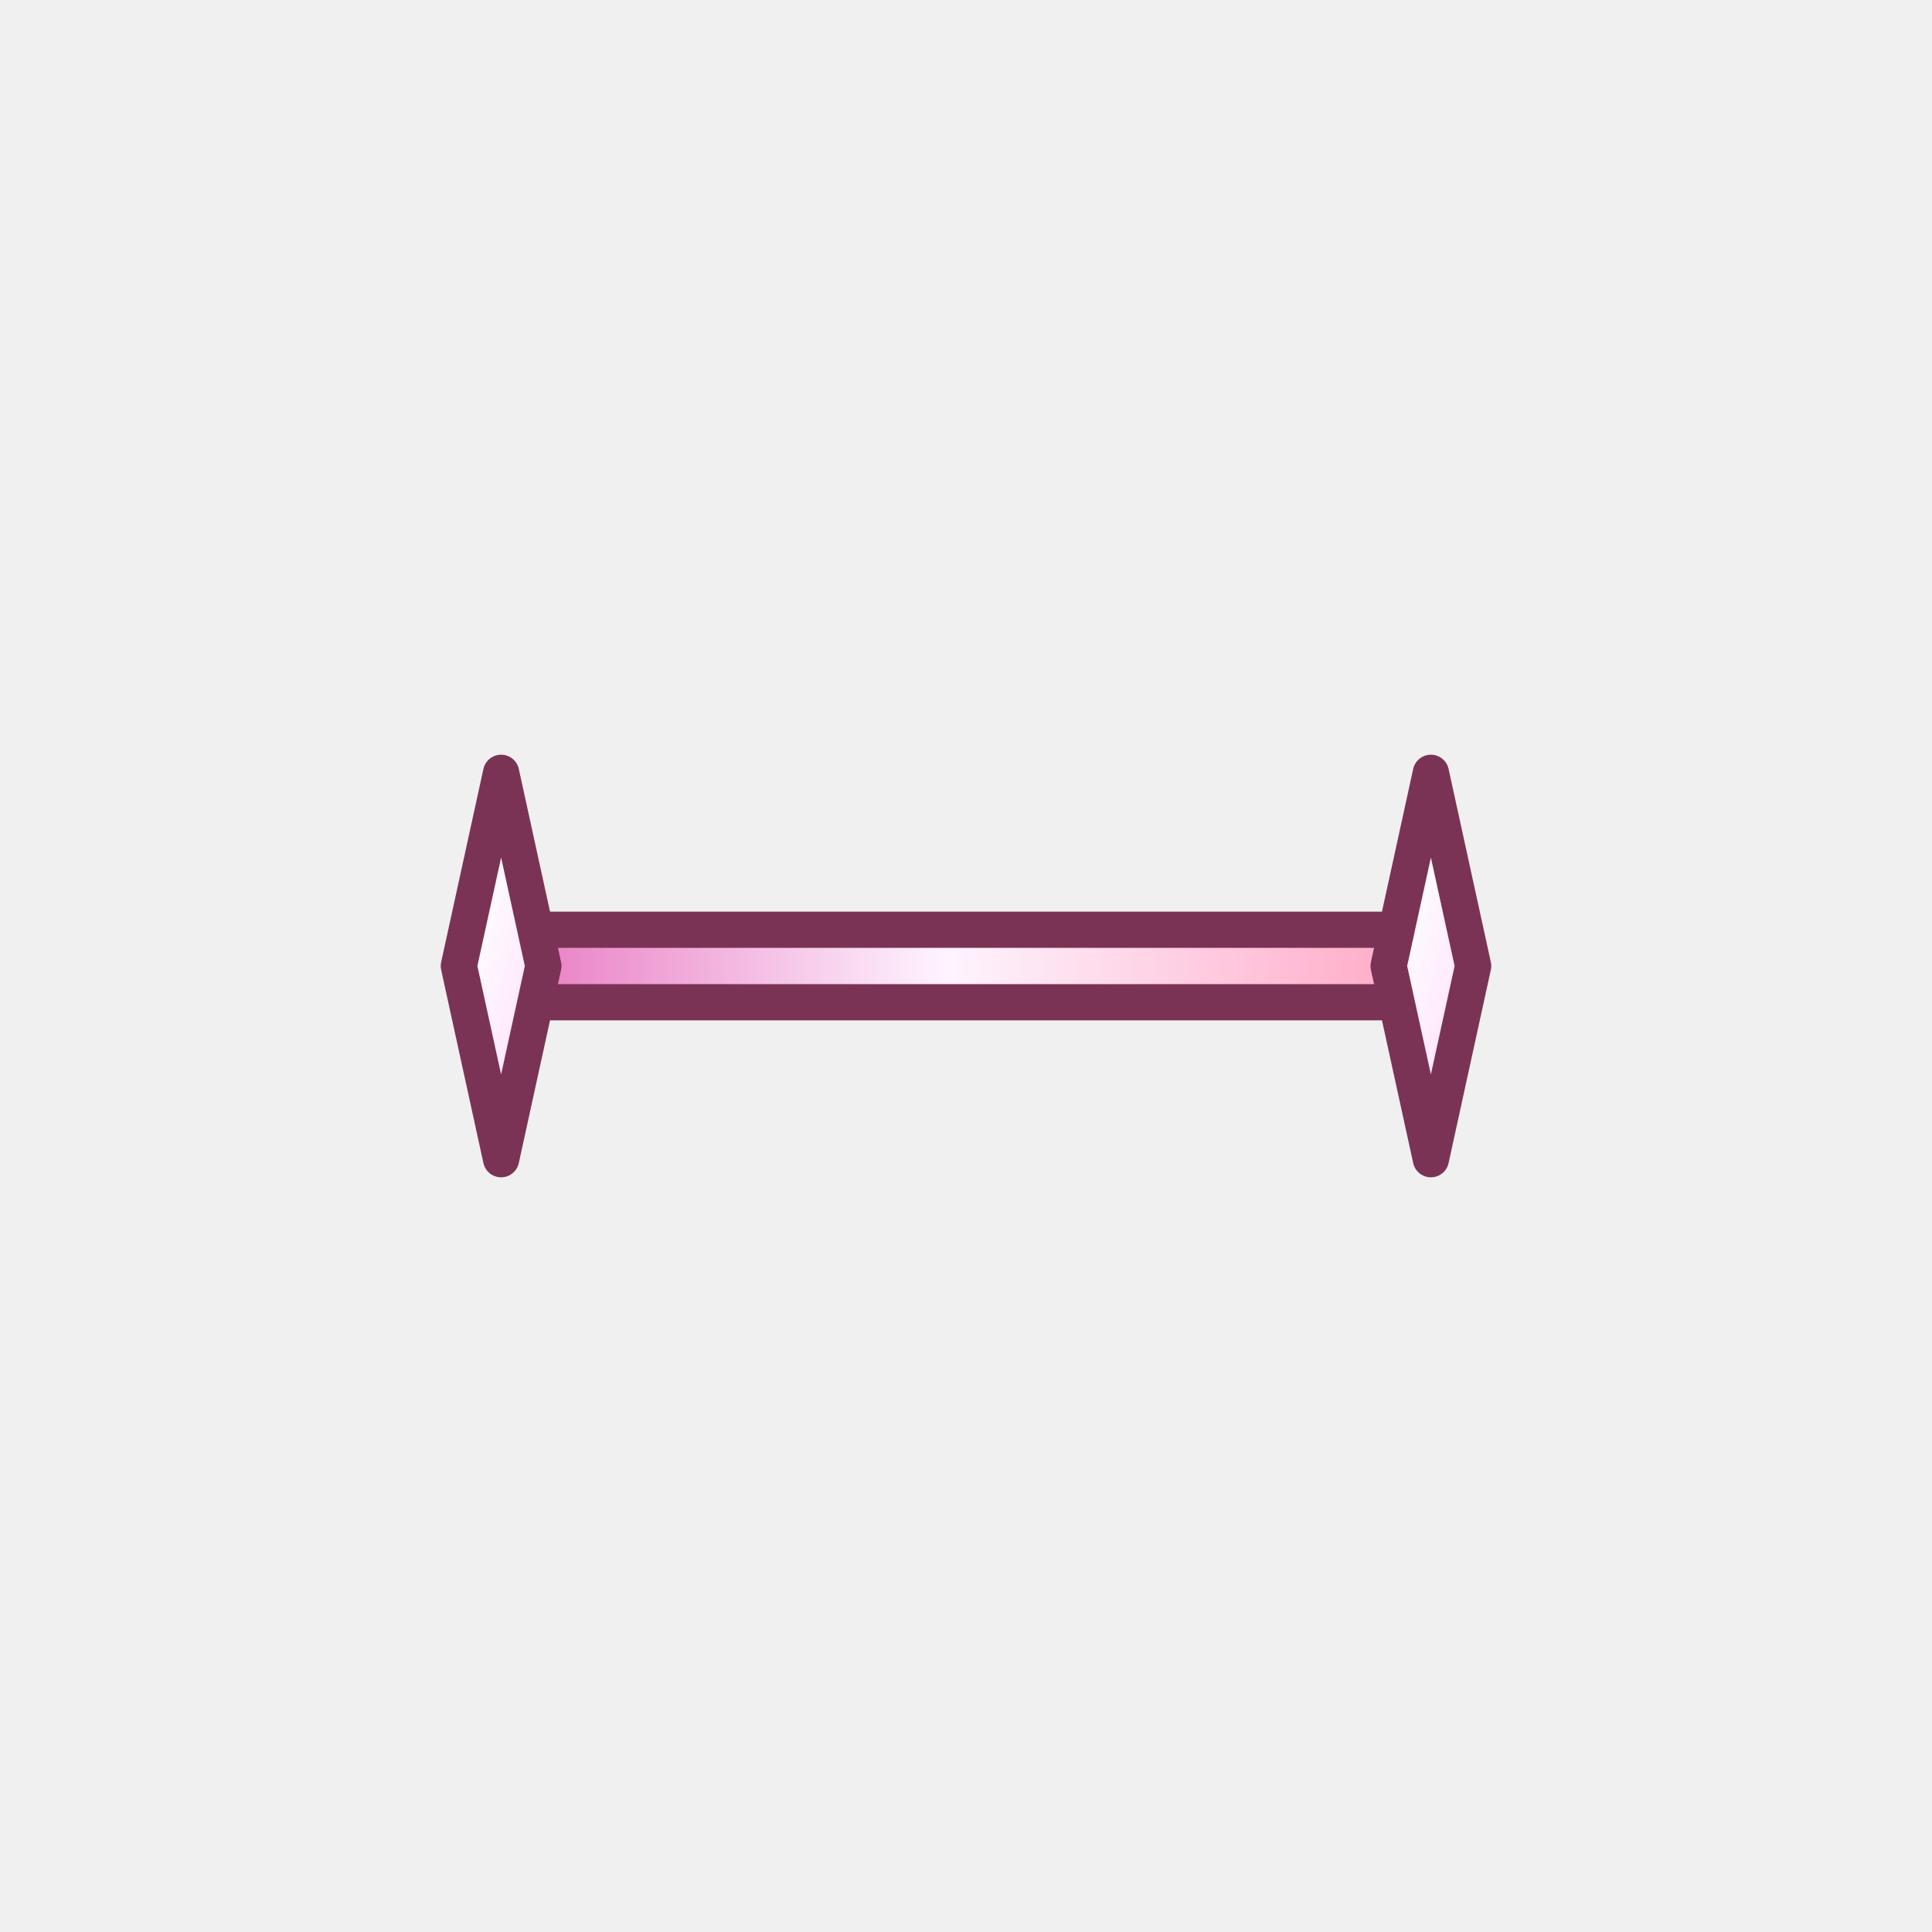
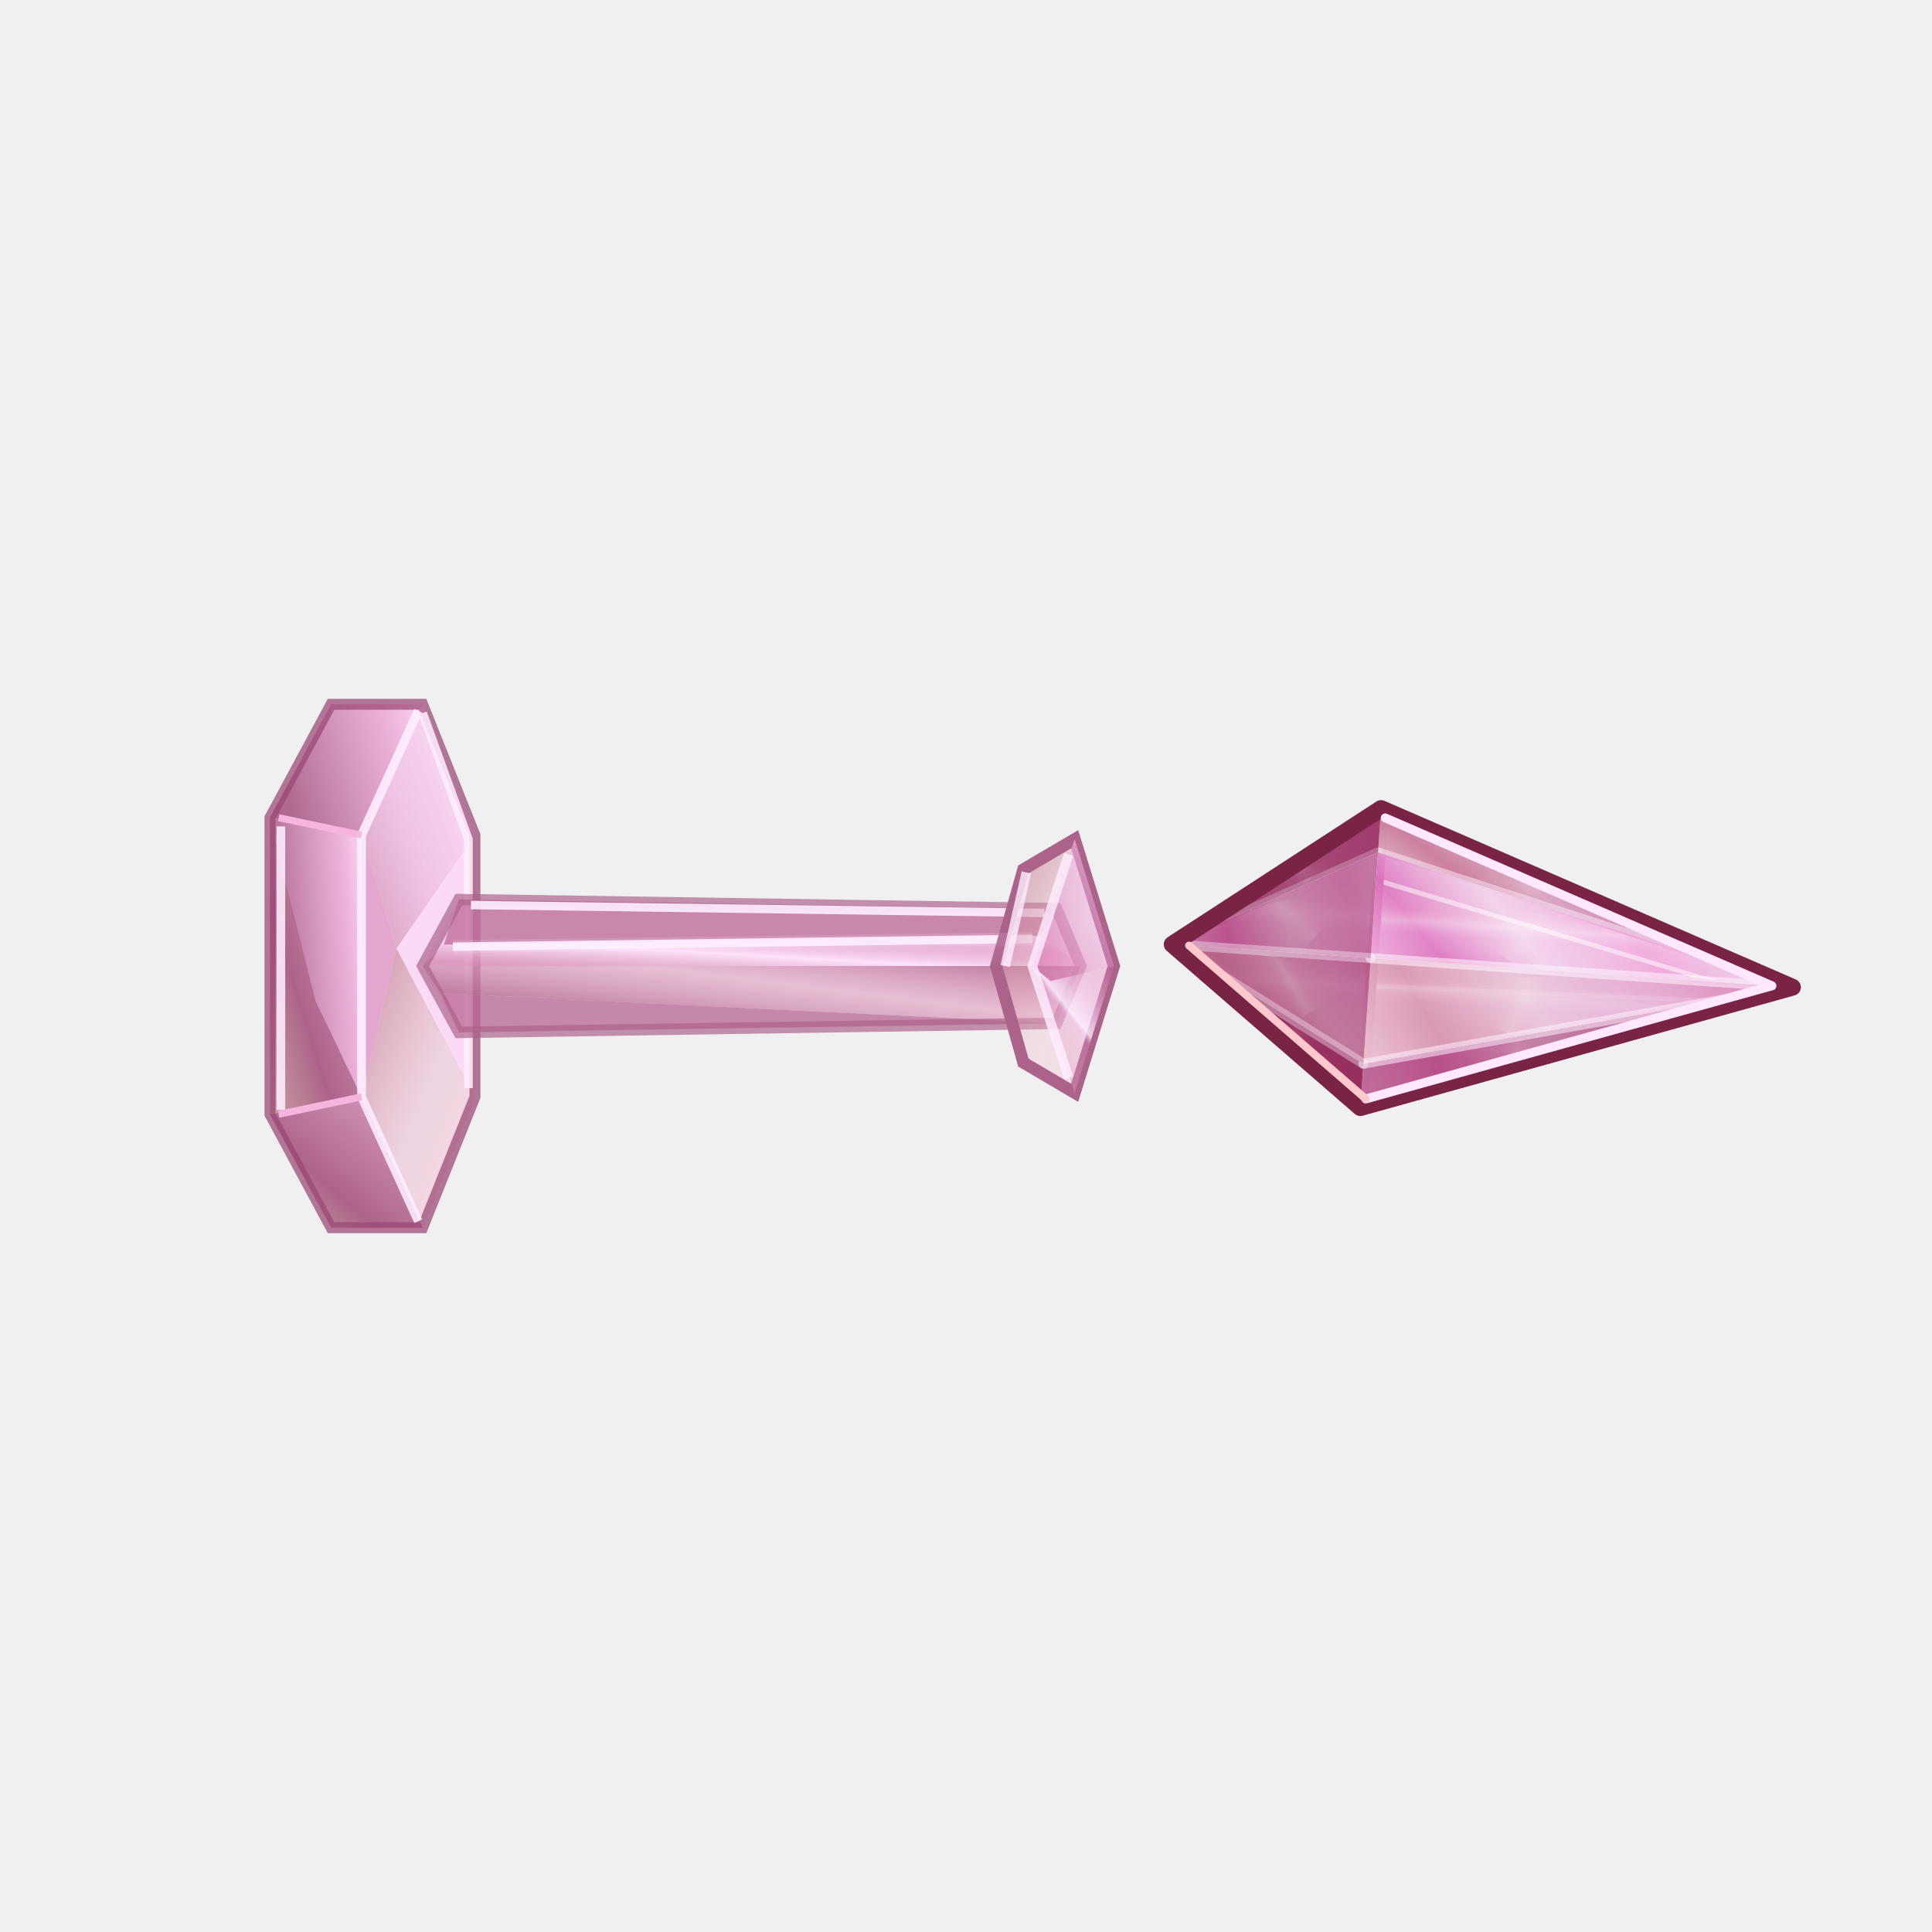
<svg xmlns="http://www.w3.org/2000/svg" width="32" height="32" viewBox="0 0 32 32">
-   <defs>
-     <linearGradient id="body" x1="0" y1="0" x2="1" y2="1">
-       <stop stop-color="#ffe9fa" />
-       <stop offset=".55" stop-color="#faa1df" />
-       <stop offset="1" stop-color="#ffd8df" />
-     </linearGradient>
-     <linearGradient id="crown" x1="0" y1="0" x2=".8" y2="1">
-       <stop stop-color="#ffb9dd" />
-       <stop offset=".40" stop-color="#fef9ff" />
-       <stop offset=".70" stop-color="#ffeafc" />
-       <stop offset="1" stop-color="#f27dd8" />
-     </linearGradient>
-     <linearGradient id="left" x1="0" y1="0" x2="1" y2=".5">
-       <stop stop-color="#a6326f" />
-       <stop offset=".32" stop-color="#dc4eb4" />
-       <stop offset=".78" stop-color="#ffbbf9" />
-       <stop offset="1" stop-color="#fde9ff" />
-     </linearGradient>
-     <linearGradient id="right" x1="0" y1="0" x2=".7" y2="1">
-       <stop stop-color="#f072c0" />
-       <stop offset=".36" stop-color="#cb5490" />
-       <stop offset=".7" stop-color="#ffd4ed" />
-       <stop offset="1" stop-color="#fff3ed" />
-     </linearGradient>
-     <linearGradient id="foot" x1="0" y1="0" x2="1" y2="1">
-       <stop stop-color="#ffb1fa" />
-       <stop offset=".48" stop-color="#d951b3" />
-       <stop offset=".52" stop-color="#ffd8fc" />
-       <stop offset="1" stop-color="#eeb4ba" />
-     </linearGradient>
-     <linearGradient id="violet" x1="0" y1="0" x2="1" y2="1">
-       <stop stop-color="#ffcbf7" />
-       <stop offset=".5" stop-color="#e48e98" />
-       <stop offset="1" stop-color="#ffd4d0" />
-     </linearGradient>
-     <linearGradient id="inner" x1="0" y1="0" x2="1" y2="0">
-       <stop stop-color="#a63465" stop-opacity=".7" />
-       <stop offset=".5" stop-color="#ffe0fd" stop-opacity=".25" />
-       <stop offset="1" stop-color="#fffbff" stop-opacity=".8" />
-     </linearGradient>
-     <linearGradient id="refract" x1="0" y1="0" x2="1" y2="1">
-       <stop stop-color="#fef3ff" />
-       <stop offset=".46" stop-color="#ffc2ee" stop-opacity=".7" />
-       <stop offset="1" stop-color="#f4babc" stop-opacity=".4" />
-     </linearGradient>
-     <linearGradient id="text" x1="0" y1="0" x2="1" y2="0">
-       <stop stop-color="#e776bf" />
-       <stop offset=".48" stop-color="#fef4ff" />
-       <stop offset="1" stop-color="#ffa6c3" />
-     </linearGradient>
-     <radialGradient id="shadow">
-       <stop stop-color="#db5797" stop-opacity=".25" />
-       <stop offset=".55" stop-color="#e26cae" stop-opacity=".10" />
-       <stop offset="1" stop-color="#ed8dbd" stop-opacity="0" />
-     </radialGradient>
-     <radialGradient id="halo">
-       <stop stop-color="#ffbecc" stop-opacity=".10" />
-       <stop offset=".6" stop-color="#ffa7e6" stop-opacity=".07" />
-       <stop offset="1" stop-color="#ffd4f1" stop-opacity="0" />
-     </radialGradient>
-     <linearGradient id="edgeIce" x1="0" y1="0" x2="1" y2="1">
-       <stop offset="0.0" stop-color="#ffedfb" />
-       <stop offset="0.5" stop-color="#e24e9c" />
-       <stop offset="1.0" stop-color="#fde9ff" />
-     </linearGradient>
-     <linearGradient id="edgeIndigo" x1="0" y1="0" x2="1" y2="1">
-       <stop offset="0.0" stop-color="#9b1756" />
-       <stop offset="0.5" stop-color="#ff83c9" />
-       <stop offset="1.0" stop-color="#c66670" />
-     </linearGradient>
-     <linearGradient id="edgeLilac" x1="0" y1="0" x2="1" y2="1">
-       <stop offset="0.0" stop-color="#e692a6" />
-       <stop offset="0.5" stop-color="#fff9f5" />
-       <stop offset="1.0" stop-color="#ca4787" />
-     </linearGradient>
-     <linearGradient id="edgeBlue" x1="0" y1="0" x2="1" y2="1">
-       <stop offset="0.0" stop-color="#942d5d" />
-       <stop offset="0.5" stop-color="#ff94f5" />
-       <stop offset="1.0" stop-color="#ca319b" />
-     </linearGradient>
-     <linearGradient id="tableLight" x1="0" y1="0" x2="1" y2="1">
-       <stop offset="0.0" stop-color="#ffd0ee" />
-       <stop offset="0.5" stop-color="#ffffff" />
-       <stop offset="1.0" stop-color="#f7acdd" />
-     </linearGradient>
-     <linearGradient id="tableBlue" x1="0" y1="0" x2="1" y2="1">
-       <stop offset="0.0" stop-color="#d552a6" />
-       <stop offset="0.5" stop-color="#ffdefd" />
-       <stop offset="1.0" stop-color="#ed83d0" />
-     </linearGradient>
-     <linearGradient id="tableIce" x1="0" y1="0" x2="1" y2="1">
-       <stop offset="0.0" stop-color="#ffd8fd" />
-       <stop offset="0.5" stop-color="#ea55cf" />
-       <stop offset="1.0" stop-color="#fff1fb" />
-     </linearGradient>
-     <linearGradient id="tableLilac" x1="0" y1="0" x2="1" y2="1">
-       <stop offset="0.0" stop-color="#d97194" />
-       <stop offset="0.5" stop-color="#ffd8e0" />
-       <stop offset="1.0" stop-color="#fffbf7" />
-     </linearGradient>
-     <linearGradient id="reflectedBlue" x1="0" y1="0" x2="1" y2="1">
-       <stop offset="0.0" stop-color="#fde8ff" />
-       <stop offset="0.5" stop-color="#cc40a9" />
-       <stop offset="1.0" stop-color="#ffbbf9" />
-     </linearGradient>
-     <linearGradient id="depthGlass" x1="0" y1="0" x2=".85" y2="1">
-       <stop stop-color="#ae3866" stop-opacity=".24" />
-       <stop offset=".4" stop-color="#ef80d2" stop-opacity=".08" />
-       <stop offset=".72" stop-color="#d6718b" stop-opacity=".27" />
-       <stop offset="1" stop-color="#ffddd8" stop-opacity=".13" />
-     </linearGradient>
-     <linearGradient id="iceRefraction" x1="0" y1="0" x2="1" y2=".7">
-       <stop stop-color="#df58b4" stop-opacity=".06" />
-       <stop offset=".35" stop-color="#ff94f1" stop-opacity=".36" />
-       <stop offset=".53" stop-color="#fef3ff" stop-opacity=".72" />
-       <stop offset=".65" stop-color="#eb65cf" stop-opacity=".22" />
-       <stop offset="1" stop-color="#ffb9f0" stop-opacity="0" />
-     </linearGradient>
-     <linearGradient id="violetRefraction" x1="0" y1="1" x2="1" y2="0">
-       <stop stop-color="#d56297" stop-opacity="0" />
-       <stop offset=".35" stop-color="#efa6a8" stop-opacity=".31" />
-       <stop offset=".52" stop-color="#fff0ea" stop-opacity=".59" />
-       <stop offset=".7" stop-color="#f68fe3" stop-opacity=".18" />
-       <stop offset="1" stop-color="#ffb5e5" stop-opacity="0" />
-     </linearGradient>
-     <linearGradient id="clearIce" x1="0" y1="0" x2="1" y2="1">
-       <stop stop-color="#feefff" stop-opacity=".98" />
-       <stop offset=".28" stop-color="#fab2eb" stop-opacity=".94" />
-       <stop offset=".55" stop-color="#ffe7fd" stop-opacity=".88" />
-       <stop offset=".78" stop-color="#e578c8" stop-opacity=".96" />
-       <stop offset="1" stop-color="#ffd1f6" stop-opacity=".98" />
-     </linearGradient>
-     <linearGradient id="clearLilac" x1="0" y1="0" x2="1" y2=".85">
-       <stop stop-color="#e688c5" stop-opacity=".98" />
-       <stop offset=".32" stop-color="#fac5ed" stop-opacity=".94" />
-       <stop offset=".58" stop-color="#ffe8f7" stop-opacity=".90" />
-       <stop offset=".82" stop-color="#e9a9c1" stop-opacity=".96" />
-       <stop offset="1" stop-color="#ffe3eb" stop-opacity=".98" />
-     </linearGradient>
-   </defs>
-   <polygon points="23.7,15.4 23.7,16.6 8.3,16.6 8.3,15.4" fill="url(#text)" stroke="#7b3355" stroke-width="0.6" stroke-linejoin="round" stroke-linecap="round" />
-   <polygon points="23.7,12.8 24.4,16 23.7,19.2 23,16" fill="url(#crown)" stroke="#7b3355" stroke-width="0.6" stroke-linejoin="round" stroke-linecap="round" />
-   <polygon points="8.3,12.8 9,16 8.3,19.2 7.6,16" fill="url(#crown)" stroke="#7b3355" stroke-width="0.6" stroke-linejoin="round" stroke-linecap="round" />
+   <g transform="rotate(90 16 16)">
+     <defs>
+       <linearGradient id="ice" x1="0" y1="0" x2="1" y2="1">
+         <stop stop-color="#ffe7fd" stop-opacity=".82" />
+         <stop offset=".45" stop-color="#efa6df" stop-opacity=".38" />
+         <stop offset="1" stop-color="#cd639e" stop-opacity=".64" />
+       </linearGradient>
+       <linearGradient id="lilac" x1="0" y1="1" x2="1" y2="0">
+         <stop stop-color="#b6687e" stop-opacity=".7" />
+         <stop offset=".55" stop-color="#edbbcb" stop-opacity=".32" />
+         <stop offset="1" stop-color="#ffe7ec" stop-opacity=".72" />
+       </linearGradient>
+       <linearGradient id="refract" x1="0" y1="0" x2="1" y2=".8">
+         <stop stop-color="#e17bc1" stop-opacity=".16" />
+         <stop offset=".48" stop-color="#fdecff" stop-opacity=".82" />
+         <stop offset=".53" stop-color="#e99cd8" stop-opacity=".27" />
+         <stop offset="1" stop-color="#e0a1aa" stop-opacity=".48" />
+       </linearGradient>
+       <linearGradient id="tableLight" x1="0" y1="0" x2=".8" y2="1">
+         <stop stop-color="#fdecff" stop-opacity=".9" />
+         <stop offset=".58" stop-color="#f4b6e5" stop-opacity=".62" />
+         <stop offset="1" stop-color="#d186ad" stop-opacity=".65" />
+       </linearGradient>
+       <linearGradient id="frontLight" x1="0" y1="0" x2=".25" y2="1">
+         <stop stop-color="#ffd7fa" stop-opacity=".88" />
+         <stop offset=".3" stop-color="#e594cb" stop-opacity=".66" />
+         <stop offset="1" stop-color="#9e4974" stop-opacity=".78" />
+       </linearGradient>
+       <linearGradient id="rightShade" x1="0" y1="0" x2="1" y2="1">
+         <stop stop-color="#d584b0" stop-opacity=".7" />
+         <stop offset=".65" stop-color="#9b466f" stop-opacity=".8" />
+         <stop offset="1" stop-color="#b77980" stop-opacity=".66" />
+       </linearGradient>
+       <linearGradient id="columnLight" x1="0" y1="0" x2=".8" y2="1">
+         <stop stop-color="#ffd2f9" stop-opacity=".84" />
+         <stop offset=".3" stop-color="#e08bc2" stop-opacity=".5" />
+         <stop offset=".62" stop-color="#ffe4fc" stop-opacity=".9" />
+         <stop offset="1" stop-color="#d488af" stop-opacity=".72" />
+       </linearGradient>
+       <linearGradient id="columnShade" x1="0" y1="0" x2=".7" y2="1">
+         <stop stop-color="#a8537f" stop-opacity=".78" />
+         <stop offset=".45" stop-color="#e0a3bd" stop-opacity=".5" />
+         <stop offset="1" stop-color="#9c4b70" stop-opacity=".8" />
+       </linearGradient>
+     </defs>
+     <g transform="translate(16 25) scale(.7225) translate(-16 -25)">
+       <path d="M10 25 L13 23.8 L19 23.8 L22 25 L22 27.1 L19.4 28.5 L12.6 28.5 L10 27.1 Z" fill="#edaede" fill-opacity=".25" />
+       <path d="M10 25 L13 23.8 L15.6 25.6 L13 26.4 Z" fill="url(#tableLight)" />
+       <path d="M13 23.8 L19 23.8 L15.6 25.6 Z" fill="#ffd8f9" fill-opacity=".68" />
+       <path d="M19 23.8 L22 25 L19 26.4 L15.6 25.6 Z" fill="url(#lilac)" />
+       <path d="M13 26.4 L15.6 25.6 L19 26.4 Z" fill="#da82bd" fill-opacity=".6" />
+       <path d="M10 25 L13 26.4 L12.6 28.5 L10 27.1 Z" fill="url(#frontLight)" />
+       <path d="M13 26.4 L19 26.4 L16.8 27.45 L12.6 28.5 Z" fill="url(#frontLight)" />
+       <path d="M19 26.4 L19.4 28.5 L12.6 28.5 L16.8 27.45 Z" fill="url(#rightShade)" />
+       <path d="M19 26.4 L22 25 L22 27.1 L19.4 28.5 Z" fill="url(#rightShade)" />
+       <path d="M10 25 L13 23.8 L19 23.8 L22 25 L22 27.1 L19.4 28.5 L12.6 28.5 L10 27.1 Z" fill="none" stroke="#994774" stroke-opacity=".72" stroke-width=".25" />
+       <path d="M10.2 25 L13.1 23.95 L18.8 23.95 M10.15 25.1 L13 26.4 L19 26.4 L21.85 25.1 M12.8 28.25 L19.3 28.25" fill="none" stroke="#feefff" stroke-opacity=".87" stroke-width=".2" />
+       <path d="M13 26.4 L12.6 28.3 M19 26.4 L19.4 28.3" fill="none" stroke="#f6b4df" stroke-width=".16" />
+     </g>
+     <path d="M15.05 14.5 L16 14.1 L16.95 14.5 L17.1 24.4 L16 25 L14.9 24.4 Z" fill="#efb0e2" fill-opacity=".35" />
+     <path d="M15.05 14.5 L15.5 14.75 L15.65 24.65 L14.9 24.4 Z" fill="#b96492" fill-opacity=".7" />
+     <path d="M15.5 14.75 L16 14.1 L16 25 L15.65 24.65 Z" fill="url(#columnLight)" />
+     <path d="M16 14.1 L16.95 14.5 L16.45 24.7 L16 25 Z" fill="url(#columnShade)" />
+     <path d="M16.95 14.5 L17.1 24.4 L16.45 24.7 Z" fill="#ad5680" fill-opacity=".62" />
+     <path d="M15.05 14.5 L16 14.1 L16.95 14.5 L17.1 24.4 L16 25 L14.9 24.4 Z" fill="none" stroke="#ac6389" stroke-opacity=".68" stroke-width=".19" />
+     <path d="M15.12 14.7 L14.99 24.2 M15.55 14.9 L15.68 24.5" fill="none" stroke="#fef0ff" stroke-opacity=".9" stroke-width=".14" />
+     <path d="M13.9 14.2 L16 13.55 L18.1 14.2 L17.6 15.05 L16 15.5 L14.4 15.05 Z" fill="url(#lilac)" stroke="#ab6389" stroke-width=".2" />
+     <path d="M13.9 14.2 L16 13.55 L16.25 14.6 L16 14.9 Z" fill="url(#ice)" />
+     <path d="M16 13.55 L18.1 14.2 L16 14.9 L16.25 14.6 Z" fill="url(#refract)" />
+     <path d="M14.15 14.3 L16 14.9 L17.85 14.3 M14.45 15 L16 15.35" fill="none" stroke="#feefff" stroke-opacity=".8" stroke-width=".16" />
+     <defs>
+       <linearGradient id="surfaceReflection" x1="0" y1="0" x2=".8" y2="1">
+         <stop stop-color="#fef0ff" stop-opacity=".8" />
+         <stop offset=".55" stop-color="#ffc8f3" stop-opacity=".18" />
+         <stop offset="1" stop-color="#efb4c9" stop-opacity="0" />
+       </linearGradient>
+     </defs>
+     <g opacity="0.131">
+       <path d="M15.5 14.75 L16 14.1 L16 25 L15.65 24.65 Z" fill="url(#surfaceReflection)" />
+       <path d="M15.55 14.9 L15.68 24.5" fill="none" stroke="#feefff" stroke-width=".22" />
+       <g transform="translate(16 25) scale(.7225) translate(-16 -25)">
+         <path d="M10 25 L13 23.8 L15.6 25.6 L13 26.4 Z" fill="url(#surfaceReflection)" />
+         <path d="M10.2 25.1 L13 26.4 L18.8 26.4" fill="none" stroke="#feefff" stroke-width=".22" />
+       </g>
+     </g>
+     <g transform="translate(0 -0) rotate(3.9525 16 7.4) translate(16 2.3) rotate(24.624) scale(.39) translate(-6 -3)">
+       <defs>
+         <linearGradient id="text_body" x1="0" y1="0" x2="1" y2="1">
+           <stop stop-color="#ffe9fa" />
+           <stop offset=".55" stop-color="#faa1df" />
+           <stop offset="1" stop-color="#ffd8df" />
+         </linearGradient>
+         <linearGradient id="text_crown" x1="0" y1="0" x2=".8" y2="1">
+           <stop stop-color="#ffb9dd" />
+           <stop offset=".40" stop-color="#fef9ff" />
+           <stop offset=".70" stop-color="#ffeafc" />
+           <stop offset="1" stop-color="#f27dd8" />
+         </linearGradient>
+         <linearGradient id="text_left" x1="0" y1="0" x2="1" y2=".5">
+           <stop stop-color="#a6326f" />
+           <stop offset=".32" stop-color="#dc4eb4" />
+           <stop offset=".78" stop-color="#ffbbf9" />
+           <stop offset="1" stop-color="#fde9ff" />
+         </linearGradient>
+         <linearGradient id="text_right" x1="0" y1="0" x2=".7" y2="1">
+           <stop stop-color="#f072c0" />
+           <stop offset=".36" stop-color="#cb5490" />
+           <stop offset=".7" stop-color="#ffd4ed" />
+           <stop offset="1" stop-color="#fff3ed" />
+         </linearGradient>
+         <linearGradient id="text_foot" x1="0" y1="0" x2="1" y2="1">
+           <stop stop-color="#ffb1fa" />
+           <stop offset=".48" stop-color="#d951b3" />
+           <stop offset=".52" stop-color="#ffd8fc" />
+           <stop offset="1" stop-color="#eeb4ba" />
+         </linearGradient>
+         <linearGradient id="text_violet" x1="0" y1="0" x2="1" y2="1">
+           <stop stop-color="#ffcbf7" />
+           <stop offset=".5" stop-color="#e48e98" />
+           <stop offset="1" stop-color="#ffd4d0" />
+         </linearGradient>
+         <linearGradient id="text_inner" x1="0" y1="0" x2="1" y2="0">
+           <stop stop-color="#a63465" stop-opacity=".7" />
+           <stop offset=".5" stop-color="#ffe0fd" stop-opacity=".25" />
+           <stop offset="1" stop-color="#fffbff" stop-opacity=".8" />
+         </linearGradient>
+         <linearGradient id="text_refract" x1="0" y1="0" x2="1" y2="1">
+           <stop stop-color="#fef3ff" />
+           <stop offset=".46" stop-color="#ffc2ee" stop-opacity=".7" />
+           <stop offset="1" stop-color="#f4babc" stop-opacity=".4" />
+         </linearGradient>
+         <linearGradient id="text_text" x1="0" y1="0" x2="1" y2="0">
+           <stop stop-color="#e776bf" />
+           <stop offset=".48" stop-color="#fef4ff" />
+           <stop offset="1" stop-color="#ffa6c3" />
+         </linearGradient>
+         <radialGradient id="text_shadow">
+           <stop stop-color="#db5797" stop-opacity=".25" />
+           <stop offset=".55" stop-color="#e26cae" stop-opacity=".10" />
+           <stop offset="1" stop-color="#ed8dbd" stop-opacity="0" />
+         </radialGradient>
+         <radialGradient id="text_halo">
+           <stop stop-color="#ffbecc" stop-opacity=".10" />
+           <stop offset=".6" stop-color="#ffa7e6" stop-opacity=".07" />
+           <stop offset="1" stop-color="#ffd4f1" stop-opacity="0" />
+         </radialGradient>
+         <linearGradient id="text_edgeIce" x1="0" y1="0" x2="1" y2="1">
+           <stop offset="0.0" stop-color="#ffedfb" />
+           <stop offset="0.5" stop-color="#e24e9c" />
+           <stop offset="1.0" stop-color="#fde9ff" />
+         </linearGradient>
+         <linearGradient id="text_edgeIndigo" x1="0" y1="0" x2="1" y2="1">
+           <stop offset="0.0" stop-color="#9b1756" />
+           <stop offset="0.5" stop-color="#ff83c9" />
+           <stop offset="1.0" stop-color="#c66670" />
+         </linearGradient>
+         <linearGradient id="text_edgeLilac" x1="0" y1="0" x2="1" y2="1">
+           <stop offset="0.0" stop-color="#e692a6" />
+           <stop offset="0.5" stop-color="#fff9f5" />
+           <stop offset="1.0" stop-color="#ca4787" />
+         </linearGradient>
+         <linearGradient id="text_edgeBlue" x1="0" y1="0" x2="1" y2="1">
+           <stop offset="0.0" stop-color="#942d5d" />
+           <stop offset="0.5" stop-color="#ff94f5" />
+           <stop offset="1.0" stop-color="#ca319b" />
+         </linearGradient>
+         <linearGradient id="text_tableLight" x1="0" y1="0" x2="1" y2="1">
+           <stop offset="0.0" stop-color="#ffd0ee" />
+           <stop offset="0.5" stop-color="#ffffff" />
+           <stop offset="1.0" stop-color="#f7acdd" />
+         </linearGradient>
+         <linearGradient id="text_tableBlue" x1="0" y1="0" x2="1" y2="1">
+           <stop offset="0.0" stop-color="#d552a6" />
+           <stop offset="0.5" stop-color="#ffdefd" />
+           <stop offset="1.0" stop-color="#ed83d0" />
+         </linearGradient>
+         <linearGradient id="text_tableIce" x1="0" y1="0" x2="1" y2="1">
+           <stop offset="0.0" stop-color="#ffd8fd" />
+           <stop offset="0.5" stop-color="#ea55cf" />
+           <stop offset="1.0" stop-color="#fff1fb" />
+         </linearGradient>
+         <linearGradient id="text_tableLilac" x1="0" y1="0" x2="1" y2="1">
+           <stop offset="0.0" stop-color="#d97194" />
+           <stop offset="0.5" stop-color="#ffd8e0" />
+           <stop offset="1.0" stop-color="#fffbf7" />
+         </linearGradient>
+         <linearGradient id="text_reflectedBlue" x1="0" y1="0" x2="1" y2="1">
+           <stop offset="0.0" stop-color="#fde8ff" />
+           <stop offset="0.5" stop-color="#cc40a9" />
+           <stop offset="1.0" stop-color="#ffbbf9" />
+         </linearGradient>
+         <linearGradient id="text_depthGlass" x1="0" y1="0" x2=".85" y2="1">
+           <stop stop-color="#ae3866" stop-opacity=".24" />
+           <stop offset=".4" stop-color="#ef80d2" stop-opacity=".08" />
+           <stop offset=".72" stop-color="#d6718b" stop-opacity=".27" />
+           <stop offset="1" stop-color="#ffddd8" stop-opacity=".13" />
+         </linearGradient>
+         <linearGradient id="text_iceRefraction" x1="0" y1="0" x2="1" y2=".7">
+           <stop stop-color="#df58b4" stop-opacity=".06" />
+           <stop offset=".35" stop-color="#ff94f1" stop-opacity=".36" />
+           <stop offset=".53" stop-color="#fef3ff" stop-opacity=".72" />
+           <stop offset=".65" stop-color="#eb65cf" stop-opacity=".22" />
+           <stop offset="1" stop-color="#ffb9f0" stop-opacity="0" />
+         </linearGradient>
+         <linearGradient id="text_violetRefraction" x1="0" y1="1" x2="1" y2="0">
+           <stop stop-color="#d56297" stop-opacity="0" />
+           <stop offset=".35" stop-color="#efa6a8" stop-opacity=".31" />
+           <stop offset=".52" stop-color="#fff0ea" stop-opacity=".59" />
+           <stop offset=".7" stop-color="#f68fe3" stop-opacity=".18" />
+           <stop offset="1" stop-color="#ffb5e5" stop-opacity="0" />
+         </linearGradient>
+         <linearGradient id="text_clearIce" x1="0" y1="0" x2="1" y2="1">
+           <stop stop-color="#feefff" stop-opacity=".98" />
+           <stop offset=".28" stop-color="#fab2eb" stop-opacity=".94" />
+           <stop offset=".55" stop-color="#ffe7fd" stop-opacity=".88" />
+           <stop offset=".78" stop-color="#e578c8" stop-opacity=".96" />
+           <stop offset="1" stop-color="#ffd1f6" stop-opacity=".98" />
+         </linearGradient>
+         <linearGradient id="text_clearLilac" x1="0" y1="0" x2="1" y2=".85">
+           <stop stop-color="#e688c5" stop-opacity=".98" />
+           <stop offset=".32" stop-color="#fac5ed" stop-opacity=".94" />
+           <stop offset=".58" stop-color="#ffe8f7" stop-opacity=".90" />
+           <stop offset=".82" stop-color="#e9a9c1" stop-opacity=".96" />
+           <stop offset="1" stop-color="#ffe3eb" stop-opacity=".98" />
+         </linearGradient>
+       </defs>
+       <polygon points="6,3 19.265,16.669 17.57,17.445" fill="url(#text_clearIce)" stroke="none" stroke-width="0.7" stroke-linejoin="round" stroke-linecap="round" />
+       <polygon points="6,3 19.265,16.669 17.57,17.445" fill="#912858" fill-opacity="0.561" stroke="none" stroke-width="0" stroke-linejoin="round" stroke-linecap="round" />
+       <polygon points="6.455,3.515 18.991,16.432 17.389,17.166" fill="#feefff" fill-opacity="0.024" stroke="none" stroke-width="0.7" stroke-linejoin="round" stroke-linecap="round" />
+       <defs>
+         <linearGradient id="text_sheen3" gradientUnits="userSpaceOnUse" x1="13.019" y1="10.249" x2="15.038" y2="13.569">
+           <stop stop-color="#ffe4fc" stop-opacity="0" />
+           <stop offset=".3" stop-color="#ffd6f8" stop-opacity="0.038" />
+           <stop offset=".5" stop-color="#ffffff" stop-opacity="0.127" />
+           <stop offset=".7" stop-color="#ffdcdc" stop-opacity="0.032" />
+           <stop offset="1" stop-color="#ffdcdc" stop-opacity="0" />
+         </linearGradient>
+       </defs>
+       <polygon points="10.216,7.391 14.603,11.911 17.71,17.019 11.048,9.249" fill="url(#text_sheen3)" />
+       <defs>
+         <linearGradient id="text_sheen4" gradientUnits="userSpaceOnUse" x1="14.567" y1="11.928" x2="13.526" y2="12.405">
+           <stop stop-color="#ffe4fc" stop-opacity="0" />
+           <stop offset=".3" stop-color="#ffd6f8" stop-opacity="0.015" />
+           <stop offset=".5" stop-color="#ffffff" stop-opacity="0.048" />
+           <stop offset=".7" stop-color="#ffdcdc" stop-opacity="0.012" />
+           <stop offset="1" stop-color="#ffdcdc" stop-opacity="0" />
+         </linearGradient>
+       </defs>
+       <polygon points="6.455,3.515 18.991,16.432 17.389,17.166" fill="url(#text_sheen4)" />
+       <polyline points="6,3 19.265,16.669" fill="none" stroke="#fef4ff" stroke-opacity="0.372" stroke-width="0.42" stroke-linejoin="round" stroke-linecap="round" />
+       <polyline points="11.473,8.686 14.482,11.786" fill="none" stroke="#ff9be7" stroke-opacity="0" stroke-width="0.8" stroke-linejoin="round" stroke-linecap="round" />
+       <polyline points="11.473,8.686 14.482,11.786" fill="none" stroke="#ffffff" stroke-opacity="0" stroke-width="0.29" stroke-linejoin="round" stroke-linecap="round" />
+       <polygon points="17,27 19.265,16.669 17.57,17.445" fill="url(#text_clearIce)" stroke="none" stroke-width="0.7" stroke-linejoin="round" stroke-linecap="round" />
+       <polygon points="17,27 19.265,16.669 17.57,17.445" fill="#912858" fill-opacity="0.949" stroke="none" stroke-width="0" stroke-linejoin="round" stroke-linecap="round" />
+       <polygon points="17.052,26.635 19.192,16.872 17.591,17.606" fill="#feefff" fill-opacity="0" stroke="none" stroke-width="0.7" stroke-linejoin="round" stroke-linecap="round" />
+       <defs>
+         <linearGradient id="text_sheen11" gradientUnits="userSpaceOnUse" x1="18.189" y1="21.53" x2="17.844" y2="19.69">
+           <stop stop-color="#ffe4fc" stop-opacity="0" />
+           <stop offset=".3" stop-color="#ffd6f8" stop-opacity="0.025" />
+           <stop offset=".5" stop-color="#ffffff" stop-opacity="0.082" />
+           <stop offset=".7" stop-color="#ffdcdc" stop-opacity="0.021" />
+           <stop offset="1" stop-color="#ffdcdc" stop-opacity="0" />
+         </linearGradient>
+       </defs>
+       <polygon points="17.694,23.706 18.443,20.289 17.911,17.459 17.278,22.843" fill="url(#text_sheen11)" />
+       <defs>
+         <linearGradient id="text_sheen12" gradientUnits="userSpaceOnUse" x1="18.407" y1="20.306" x2="17.366" y2="20.783">
+           <stop stop-color="#ffe4fc" stop-opacity="0" />
+           <stop offset=".3" stop-color="#ffd6f8" stop-opacity="0.014" />
+           <stop offset=".5" stop-color="#ffffff" stop-opacity="0.048" />
+           <stop offset=".7" stop-color="#ffdcdc" stop-opacity="0.012" />
+           <stop offset="1" stop-color="#ffdcdc" stop-opacity="0" />
+         </linearGradient>
+       </defs>
+       <polygon points="17.052,26.635 19.192,16.872 17.591,17.606" fill="url(#text_sheen12)" />
+       <polyline points="17,27 19.265,16.669" fill="none" stroke="#fef4ff" stroke-opacity="0.188" stroke-width="0.42" stroke-linejoin="round" stroke-linecap="round" />
+       <polyline points="17.909,22.727 18.422,20.384" fill="none" stroke="#ff9be7" stroke-opacity="0" stroke-width="0.8" stroke-linejoin="round" stroke-linecap="round" />
+       <polyline points="17.909,22.727 18.422,20.384" fill="none" stroke="#ffffff" stroke-opacity="0" stroke-width="0.29" stroke-linejoin="round" stroke-linecap="round" />
+       <polygon points="6,3 9.389,21.195 7.695,21.971" fill="url(#text_clearLilac)" stroke="none" stroke-width="0.7" stroke-linejoin="round" stroke-linecap="round" />
+       <polygon points="6,3 9.389,21.195 7.695,21.971" fill="#912858" fill-opacity="0.372" stroke="none" stroke-width="0" stroke-linejoin="round" stroke-linecap="round" />
+       <polygon points="6.093,3.681 9.296,20.875 7.695,21.609" fill="#feefff" fill-opacity="0.051" stroke="none" stroke-width="0.7" stroke-linejoin="round" stroke-linecap="round" />
+       <defs>
+         <linearGradient id="text_sheen19" gradientUnits="userSpaceOnUse" x1="7.785" y1="12.648" x2="7.681" y2="16.941">
+           <stop stop-color="#ffe4fc" stop-opacity="0" />
+           <stop offset=".3" stop-color="#ffd6f8" stop-opacity="0.044" />
+           <stop offset=".5" stop-color="#ffffff" stop-opacity="0.148" />
+           <stop offset=".7" stop-color="#ffdcdc" stop-opacity="0.037" />
+           <stop offset="1" stop-color="#ffdcdc" stop-opacity="0" />
+         </linearGradient>
+       </defs>
+       <polygon points="7.054,8.84 8.175,14.857 8.015,21.462 6.766,11.211" fill="url(#text_sheen19)" />
+       <defs>
+         <linearGradient id="text_sheen20" gradientUnits="userSpaceOnUse" x1="8.139" y1="14.874" x2="7.098" y2="15.351">
+           <stop stop-color="#ffe4fc" stop-opacity="0" />
+           <stop offset=".3" stop-color="#ffd6f8" stop-opacity="0.018" />
+           <stop offset=".5" stop-color="#ffffff" stop-opacity="0.06" />
+           <stop offset=".7" stop-color="#ffdcdc" stop-opacity="0.015" />
+           <stop offset="1" stop-color="#ffdcdc" stop-opacity="0" />
+         </linearGradient>
+       </defs>
+       <polygon points="6.093,3.681 9.296,20.875 7.695,21.609" fill="url(#text_sheen20)" />
+       <polyline points="6,3 9.389,21.195" fill="none" stroke="#fef4ff" stroke-opacity="0.459" stroke-width="0.42" stroke-linejoin="round" stroke-linecap="round" />
+       <polyline points="7.375,10.565 8.144,14.691" fill="none" stroke="#ff9be7" stroke-opacity="0" stroke-width="0.8" stroke-linejoin="round" stroke-linecap="round" />
+       <polyline points="7.375,10.565 8.144,14.691" fill="none" stroke="#ffffff" stroke-opacity="0" stroke-width="0.29" stroke-linejoin="round" stroke-linecap="round" />
+       <polygon points="17,27 9.389,21.195 7.695,21.971" fill="url(#text_clearLilac)" stroke="none" stroke-width="0.7" stroke-linejoin="round" stroke-linecap="round" />
+       <polygon points="17,27 9.389,21.195 7.695,21.971" fill="#912858" fill-opacity="0.824" stroke="none" stroke-width="0" stroke-linejoin="round" stroke-linecap="round" />
+       <polygon points="16.69,26.801 9.498,21.316 7.897,22.049" fill="#feefff" fill-opacity="0.004" stroke="none" stroke-width="0.7" stroke-linejoin="round" stroke-linecap="round" />
+       <defs>
+         <linearGradient id="text_sheen27" gradientUnits="userSpaceOnUse" x1="12.956" y1="23.928" x2="10.487" y2="23.062">
+           <stop stop-color="#ffe4fc" stop-opacity="0" />
+           <stop offset=".3" stop-color="#ffd6f8" stop-opacity="0.029" />
+           <stop offset=".5" stop-color="#ffffff" stop-opacity="0.098" />
+           <stop offset=".7" stop-color="#ffdcdc" stop-opacity="0.024" />
+           <stop offset="1" stop-color="#ffdcdc" stop-opacity="0" />
+         </linearGradient>
+       </defs>
+       <polygon points="14.532,25.156 12.015,23.235 8.217,21.902 12.997,24.805" fill="url(#text_sheen27)" />
+       <defs>
+         <linearGradient id="text_sheen28" gradientUnits="userSpaceOnUse" x1="11.979" y1="23.252" x2="10.938" y2="23.729">
+           <stop stop-color="#ffe4fc" stop-opacity="0" />
+           <stop offset=".3" stop-color="#ffd6f8" stop-opacity="0.014" />
+           <stop offset=".5" stop-color="#ffffff" stop-opacity="0.048" />
+           <stop offset=".7" stop-color="#ffdcdc" stop-opacity="0.012" />
+           <stop offset="1" stop-color="#ffdcdc" stop-opacity="0" />
+         </linearGradient>
+       </defs>
+       <polygon points="16.69,26.801 9.498,21.316 7.897,22.049" fill="url(#text_sheen28)" />
+       <polyline points="17,27 9.389,21.195" fill="none" stroke="#fef4ff" stroke-opacity="0.247" stroke-width="0.42" stroke-linejoin="round" stroke-linecap="round" />
+       <polyline points="13.811,24.605 12.085,23.289" fill="none" stroke="#ff9be7" stroke-opacity="0" stroke-width="0.8" stroke-linejoin="round" stroke-linecap="round" />
+       <polyline points="13.811,24.605 12.085,23.289" fill="none" stroke="#ffffff" stroke-opacity="0" stroke-width="0.29" stroke-linejoin="round" stroke-linecap="round" />
+       <polygon points="6,3 17.57,17.445 13.48,19.32" fill="url(#text_clearLilac)" stroke="none" stroke-width="0.7" stroke-linejoin="round" stroke-linecap="round" />
+       <polygon points="6,3 17.57,17.445 13.48,19.32" fill="#912858" fill-opacity="0.196" stroke="none" stroke-width="0" stroke-linejoin="round" stroke-linecap="round" />
+       <polygon points="6.349,3.564 17.283,17.215 13.418,18.986" fill="#feefff" fill-opacity="0.086" stroke="none" stroke-width="0.7" stroke-linejoin="round" stroke-linecap="round" />
+       <defs>
+         <linearGradient id="text_sheen35" gradientUnits="userSpaceOnUse" x1="12.116" y1="10.756" x2="12.593" y2="14.782">
+           <stop stop-color="#ffe4fc" stop-opacity="0" />
+           <stop offset=".3" stop-color="#ffd6f8" stop-opacity="0.043" />
+           <stop offset=".5" stop-color="#ffffff" stop-opacity="0.143" />
+           <stop offset=".7" stop-color="#ffdcdc" stop-opacity="0.036" />
+           <stop offset="1" stop-color="#ffdcdc" stop-opacity="0" />
+         </linearGradient>
+       </defs>
+       <polygon points="9.63,7.659 13.456,12.437 14.191,18.632 9.318,10.041" fill="url(#text_sheen35)" />
+       <defs>
+         <linearGradient id="text_sheen36" gradientUnits="userSpaceOnUse" x1="13.248" y1="12.533" x2="10.735" y2="13.684">
+           <stop stop-color="#ffe4fc" stop-opacity="0" />
+           <stop offset=".3" stop-color="#ffd6f8" stop-opacity="0.058" />
+           <stop offset=".5" stop-color="#ffffff" stop-opacity="0.195" />
+           <stop offset=".7" stop-color="#ffdcdc" stop-opacity="0.049" />
+           <stop offset="1" stop-color="#ffdcdc" stop-opacity="0" />
+         </linearGradient>
+       </defs>
+       <polygon points="6.349,3.564 17.283,17.215 13.418,18.986" fill="url(#text_sheen36)" />
+       <polygon points="7.989,5.612 8.536,6.294 14.5,18.49 14.307,18.579" fill="#ffffff" fill-opacity="0.122" stroke="none" stroke-width="0.7" stroke-linejoin="round" stroke-linecap="round" />
+       <polyline points="6,3 17.57,17.445" fill="none" stroke="#fef4ff" stroke-opacity="0.533" stroke-width="0.42" stroke-linejoin="round" stroke-linecap="round" />
+       <polyline points="11.179,9.594 13.803,12.87" fill="none" stroke="#ff9be7" stroke-opacity="0" stroke-width="0.8" stroke-linejoin="round" stroke-linecap="round" />
+       <polyline points="11.179,9.594 13.803,12.87" fill="none" stroke="#ffffff" stroke-opacity="0" stroke-width="0.29" stroke-linejoin="round" stroke-linecap="round" />
+       <polygon points="17,27 17.57,17.445 13.48,19.32" fill="url(#text_clearLilac)" stroke="none" stroke-width="0.7" stroke-linejoin="round" stroke-linecap="round" />
+       <polygon points="17,27 17.57,17.445 13.48,19.32" fill="#912858" fill-opacity="0.588" stroke="none" stroke-width="0" stroke-linejoin="round" stroke-linecap="round" />
+       <polygon points="16.946,26.684 17.485,17.655 13.62,19.426" fill="#feefff" fill-opacity="0.02" stroke="none" stroke-width="0.7" stroke-linejoin="round" stroke-linecap="round" />
+       <defs>
+         <linearGradient id="text_sheen44" gradientUnits="userSpaceOnUse" x1="17.235" y1="21.924" x2="15.347" y2="20.791">
+           <stop stop-color="#ffe4fc" stop-opacity="0" />
+           <stop offset=".3" stop-color="#ffd6f8" stop-opacity="0.034" />
+           <stop offset=".5" stop-color="#ffffff" stop-opacity="0.112" />
+           <stop offset=".7" stop-color="#ffdcdc" stop-opacity="0.028" />
+           <stop offset="1" stop-color="#ffdcdc" stop-opacity="0" />
+         </linearGradient>
+       </defs>
+       <polygon points="17.108,23.975 17.296,20.815 14.393,19.072 15.549,23.636" fill="url(#text_sheen44)" />
+       <defs>
+         <linearGradient id="text_sheen45" gradientUnits="userSpaceOnUse" x1="17.088" y1="20.911" x2="14.575" y2="22.062">
+           <stop stop-color="#ffe4fc" stop-opacity="0" />
+           <stop offset=".3" stop-color="#ffd6f8" stop-opacity="0.017" />
+           <stop offset=".5" stop-color="#ffffff" stop-opacity="0.058" />
+           <stop offset=".7" stop-color="#ffdcdc" stop-opacity="0.015" />
+           <stop offset="1" stop-color="#ffdcdc" stop-opacity="0" />
+         </linearGradient>
+       </defs>
+       <polygon points="16.946,26.684 17.485,17.655 13.62,19.426" fill="url(#text_sheen45)" />
+       <polyline points="17,27 17.57,17.445" fill="none" stroke="#fef4ff" stroke-opacity="0.361" stroke-width="0.42" stroke-linejoin="round" stroke-linecap="round" />
+       <polyline points="17.184,22.696 17.313,20.529" fill="none" stroke="#ff9be7" stroke-opacity="0" stroke-width="0.8" stroke-linejoin="round" stroke-linecap="round" />
+       <polyline points="17.184,22.696 17.313,20.529" fill="none" stroke="#ffffff" stroke-opacity="0" stroke-width="0.29" stroke-linejoin="round" stroke-linecap="round" />
+       <polygon points="6,3 13.48,19.32 9.389,21.195" fill="url(#text_clearIce)" stroke="none" stroke-width="0.7" stroke-linejoin="round" stroke-linecap="round" />
+       <polygon points="6,3 13.48,19.32 9.389,21.195" fill="#912858" fill-opacity="0.118" stroke="none" stroke-width="0" stroke-linejoin="round" stroke-linecap="round" />
+       <polygon points="6.199,3.633 13.268,19.055 9.402,20.827" fill="#feefff" fill-opacity="0.106" stroke="none" stroke-width="0.7" stroke-linejoin="round" stroke-linecap="round" />
+       <defs>
+         <linearGradient id="text_sheen52" gradientUnits="userSpaceOnUse" x1="9.929" y1="11.758" x2="9.527" y2="16.188">
+           <stop stop-color="#ffe4fc" stop-opacity="0" />
+           <stop offset=".3" stop-color="#ffd6f8" stop-opacity="0.044" />
+           <stop offset=".5" stop-color="#ffffff" stop-opacity="0.148" />
+           <stop offset=".7" stop-color="#ffdcdc" stop-opacity="0.037" />
+           <stop offset="1" stop-color="#ffdcdc" stop-opacity="0" />
+         </linearGradient>
+       </defs>
+       <polygon points="8.32,8.259 10.794,13.657 10.175,20.473 7.545,10.854" fill="url(#text_sheen52)" />
+       <defs>
+         <linearGradient id="text_sheen53" gradientUnits="userSpaceOnUse" x1="10.585" y1="13.753" x2="8.073" y2="14.905">
+           <stop stop-color="#ffe4fc" stop-opacity="0" />
+           <stop offset=".3" stop-color="#ffd6f8" stop-opacity="0.098" />
+           <stop offset=".5" stop-color="#ffffff" stop-opacity="0.326" />
+           <stop offset=".7" stop-color="#ffdcdc" stop-opacity="0.082" />
+           <stop offset="1" stop-color="#ffdcdc" stop-opacity="0" />
+         </linearGradient>
+       </defs>
+       <polygon points="6.199,3.633 13.268,19.055 9.402,20.827" fill="url(#text_sheen53)" />
+       <polygon points="7.26,5.946 7.613,6.717 10.485,20.331 10.291,20.419" fill="#ffffff" fill-opacity="0.506" stroke="none" stroke-width="0.7" stroke-linejoin="round" stroke-linecap="round" />
+       <polyline points="6,3 13.48,19.32" fill="none" stroke="#fef4ff" stroke-opacity="0.561" stroke-width="0.42" stroke-linejoin="round" stroke-linecap="round" />
+       <polyline points="9.322,10.445 11.018,14.146" fill="none" stroke="#ff9be7" stroke-opacity="0" stroke-width="0.8" stroke-linejoin="round" stroke-linecap="round" />
+       <polyline points="9.322,10.445 11.018,14.146" fill="none" stroke="#ffffff" stroke-opacity="0" stroke-width="0.29" stroke-linejoin="round" stroke-linecap="round" />
+       <polygon points="17,27 13.48,19.32 9.389,21.195" fill="url(#text_clearIce)" stroke="none" stroke-width="0.7" stroke-linejoin="round" stroke-linecap="round" />
+       <polygon points="17,27 13.48,19.32 9.389,21.195" fill="#912858" fill-opacity="0.533" stroke="none" stroke-width="0" stroke-linejoin="round" stroke-linecap="round" />
+       <polygon points="16.796,26.753 13.47,19.495 9.604,21.267" fill="#feefff" fill-opacity="0.024" stroke="none" stroke-width="0.7" stroke-linejoin="round" stroke-linecap="round" />
+       <defs>
+         <linearGradient id="text_sheen61" gradientUnits="userSpaceOnUse" x1="15.048" y1="22.926" x2="12.281" y2="22.196">
+           <stop stop-color="#ffe4fc" stop-opacity="0" />
+           <stop offset=".3" stop-color="#ffd6f8" stop-opacity="0.035" />
+           <stop offset=".5" stop-color="#ffffff" stop-opacity="0.117" />
+           <stop offset=".7" stop-color="#ffdcdc" stop-opacity="0.029" />
+           <stop offset="1" stop-color="#ffdcdc" stop-opacity="0" />
+         </linearGradient>
+       </defs>
+       <polygon points="15.798,24.576 14.634,22.035 10.377,20.913 13.775,24.449" fill="url(#text_sheen61)" />
+       <defs>
+         <linearGradient id="text_sheen62" gradientUnits="userSpaceOnUse" x1="14.425" y1="22.131" x2="11.913" y2="23.283">
+           <stop stop-color="#ffe4fc" stop-opacity="0" />
+           <stop offset=".3" stop-color="#ffd6f8" stop-opacity="0.021" />
+           <stop offset=".5" stop-color="#ffffff" stop-opacity="0.071" />
+           <stop offset=".7" stop-color="#ffdcdc" stop-opacity="0.018" />
+           <stop offset="1" stop-color="#ffdcdc" stop-opacity="0" />
+         </linearGradient>
+       </defs>
+       <polygon points="16.796,26.753 13.47,19.495 9.604,21.267" fill="url(#text_sheen62)" />
+       <polyline points="17,27 13.48,19.32" fill="none" stroke="#fef4ff" stroke-opacity="0.384" stroke-width="0.42" stroke-linejoin="round" stroke-linecap="round" />
+       <polyline points="15.327,23.547 14.528,21.805" fill="none" stroke="#ff9be7" stroke-opacity="0" stroke-width="0.8" stroke-linejoin="round" stroke-linecap="round" />
+       <polyline points="15.327,23.547 14.528,21.805" fill="none" stroke="#ffffff" stroke-opacity="0" stroke-width="0.29" stroke-linejoin="round" stroke-linecap="round" />
+       <polyline points="6,3 19.265,16.669 17,27 7.695,21.971 6,3" fill="none" stroke="#792345" stroke-width="0.72" stroke-linejoin="round" stroke-linecap="round" />
+       <polyline points="7.957,21.625 6.363,3.792 18.832,16.64" fill="none" stroke="#ffe7fd" stroke-width="0.38" stroke-linejoin="round" stroke-linecap="round" />
+       <polyline points="18.832,16.64 16.703,26.352" fill="none" stroke="#ffc8cd" stroke-width="0.33" stroke-linejoin="round" stroke-linecap="round" />
+       <polygon points="7.035,5.619 7.843,7.382 10.444,20.053 9.928,20.29" fill="#ffdcfd" fill-opacity="0" stroke="none" stroke-width="0.7" stroke-linejoin="round" stroke-linecap="round" />
+       <polygon points="7.305,6.207 7.574,6.794 10.296,20.121 10.076,20.222" fill="#ffffff" fill-opacity="0" stroke="none" stroke-width="0.7" stroke-linejoin="round" stroke-linecap="round" />
+       <polyline points="7.439,6.501 10.186,20.172" fill="none" stroke="#ffffff" stroke-opacity="0" stroke-width="0.24" stroke-linejoin="round" stroke-linecap="round" />
+     </g>
+   </g>
</svg>
